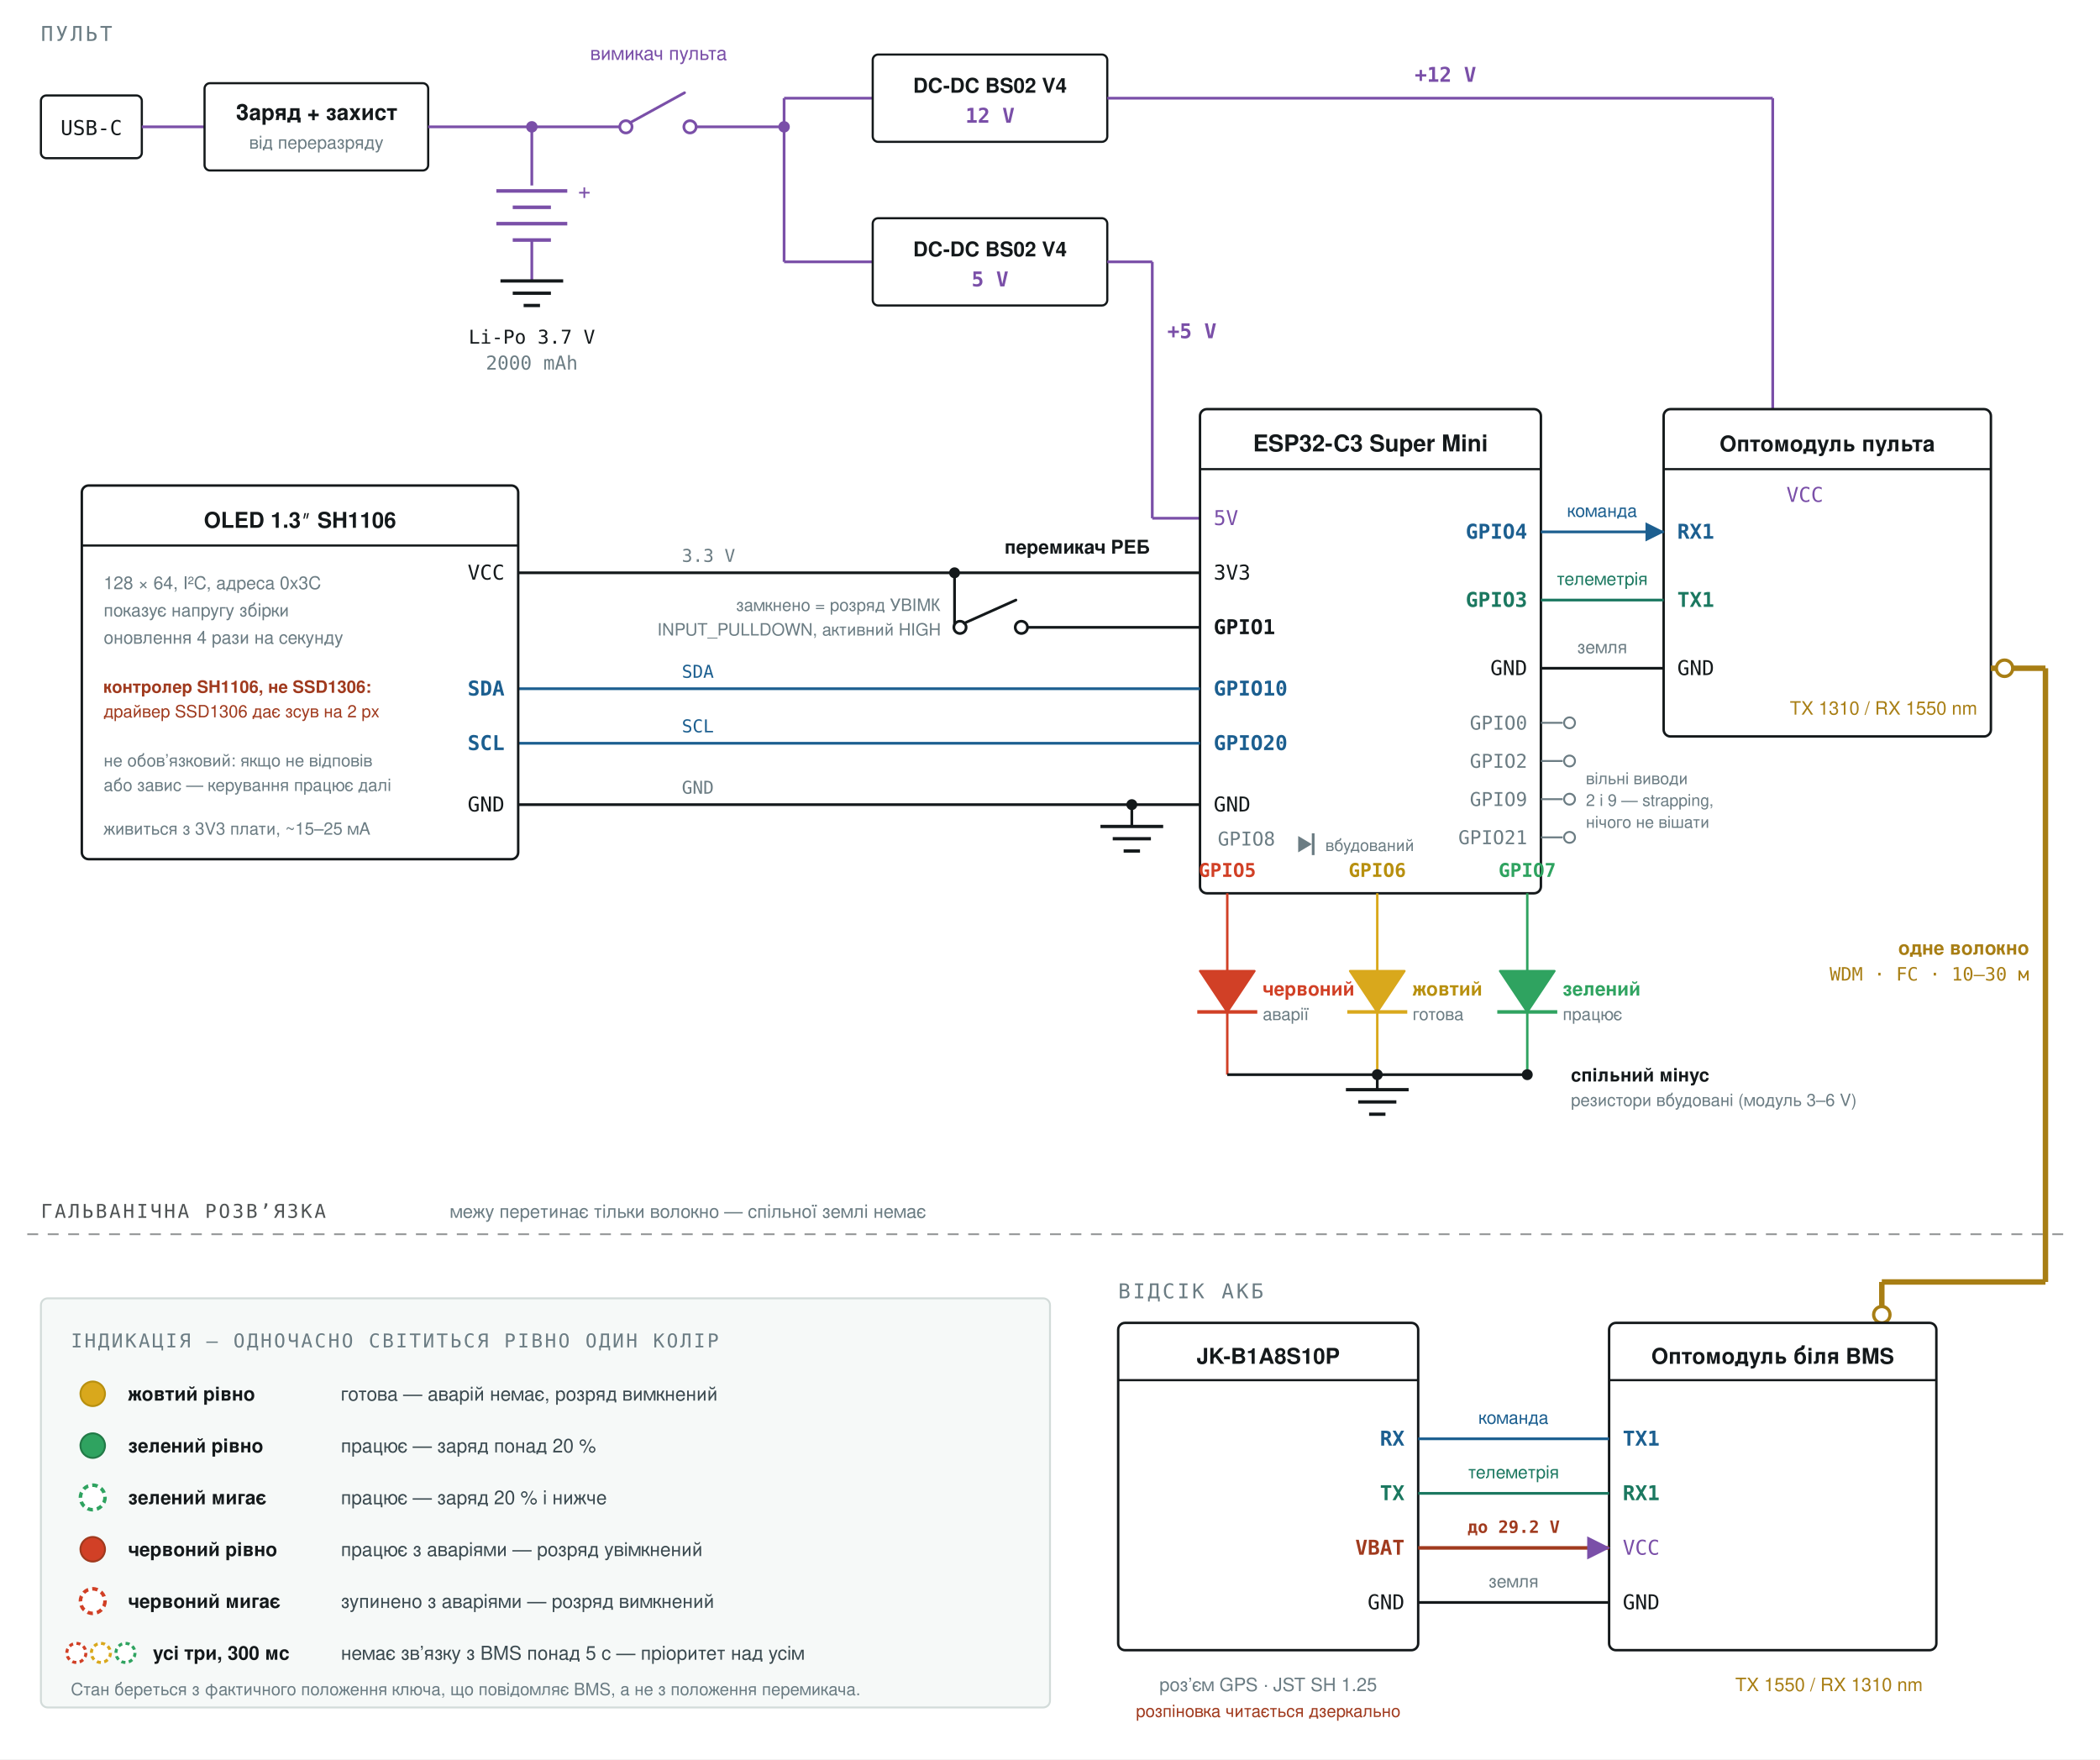
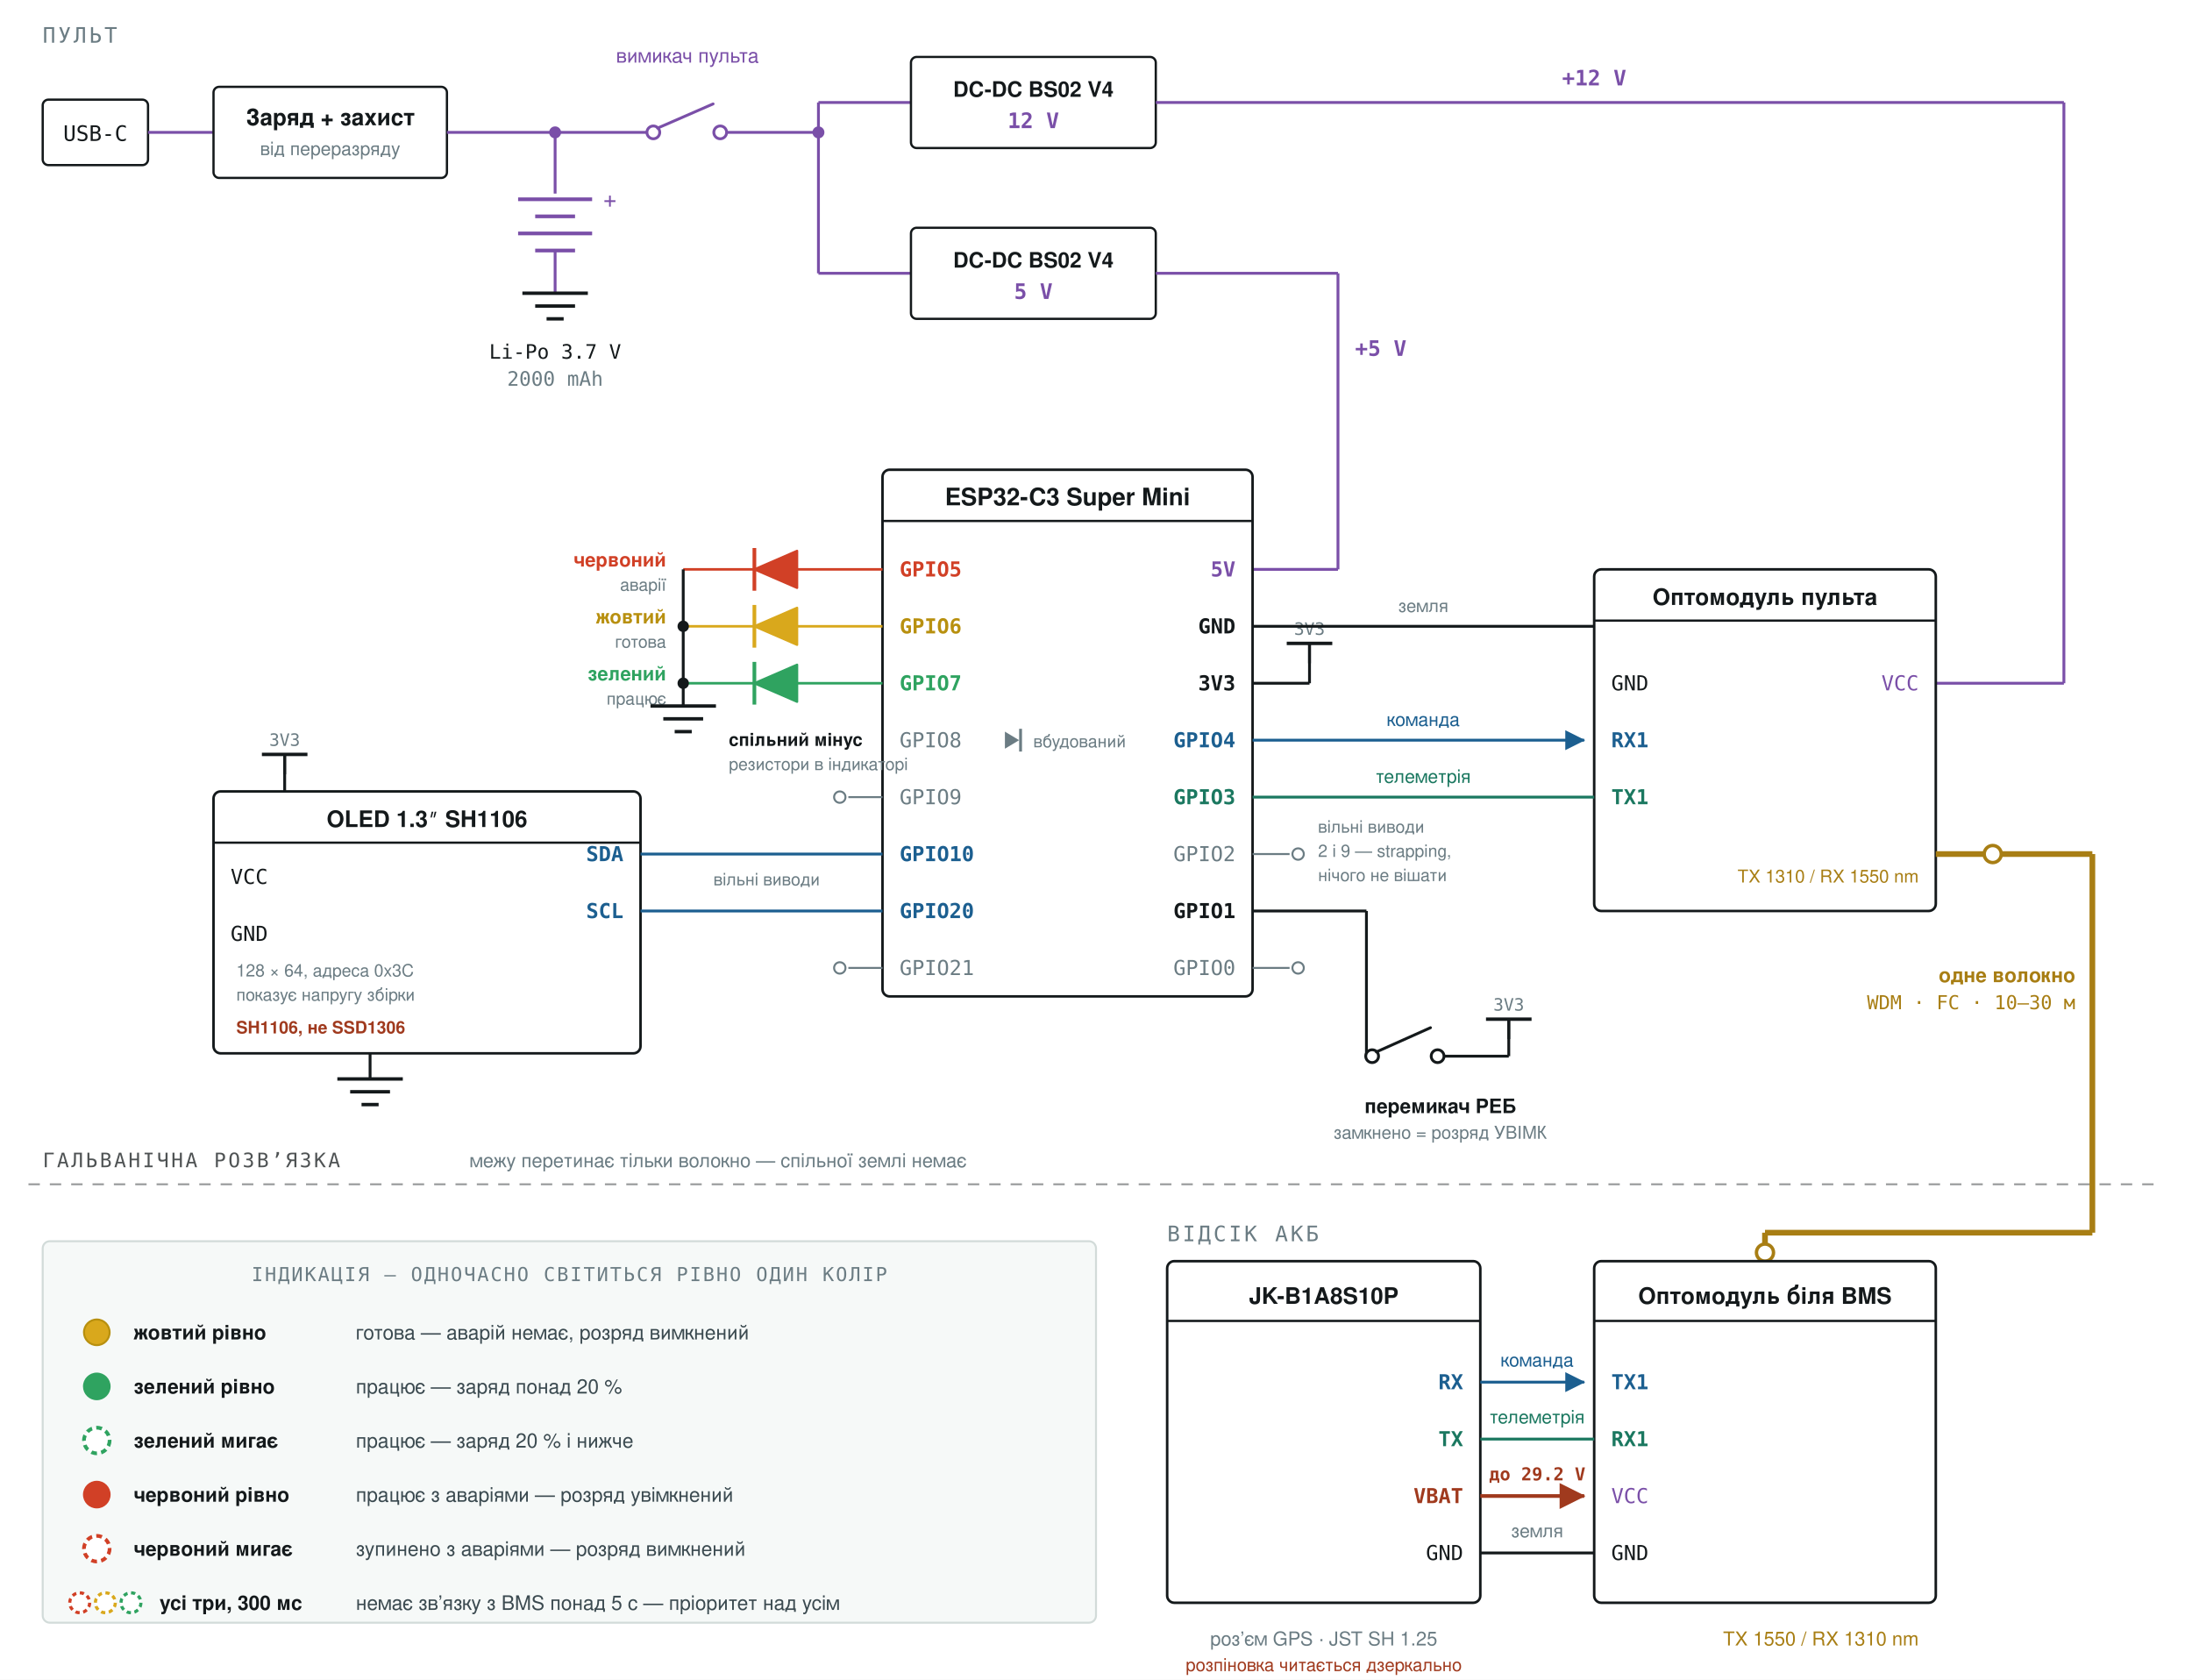
- <svg xmlns="http://www.w3.org/2000/svg" viewBox="0 0 1540 1290" width="1540" height="1290" font-family="Segoe UI, Helvetica, Arial, sans-serif" role="img" aria-label="Принципова схема пульта керування JK BMS через оптичний канал">
+ <svg xmlns="http://www.w3.org/2000/svg" viewBox="0 0 1540 1180" width="1540" height="1180" font-family="Segoe UI, Helvetica, Arial, sans-serif" role="img" aria-label="Принципова схема пульта керування JK BMS через оптичний канал">
  <defs>
    <marker id="aTx" viewBox="0 0 10 10" refX="9.5" refY="5" markerWidth="7" markerHeight="7" orient="auto">
      <path d="M 0 0 L 10 5 L 0 10 z" fill="#1C5F90" />
    </marker>
    <marker id="aRx" viewBox="0 0 10 10" refX="9.5" refY="5" markerWidth="7" markerHeight="7" orient="auto">
      <path d="M 0 0 L 10 5 L 0 10 z" fill="#1B7860" />
    </marker>
-     <marker id="aPw" viewBox="0 0 10 10" refX="9.5" refY="5" markerWidth="6.5" markerHeight="6.5" orient="auto">
+     <marker id="aPw" viewBox="0 0 10 10" refX="9.5" refY="5" markerWidth="7" markerHeight="7" orient="auto">
      <path d="M 0 0 L 10 5 L 0 10 z" fill="#7A4FA8" />
    </marker>
+     <marker id="aWn" viewBox="0 0 10 10" refX="9.5" refY="5" markerWidth="7" markerHeight="7" orient="auto">
+       <path d="M 0 0 L 10 5 L 0 10 z" fill="#A03A1E" />
+     </marker>
  </defs>
-   <rect width="1540" height="1290" fill="#FFFFFF" />
-   <text x="30" y="30" font-family="Consolas, DejaVu Sans Mono, monospace" font-size="15" letter-spacing="1.8" fill="#6B7C83">ПУЛЬТ</text>
+   <rect width="1540" height="1180" fill="#FFFFFF" />
+   <text x="30" y="30" font-family="Consolas, DejaVu Sans Mono, monospace" font-size="15" fill="#6B7C83" letter-spacing="1.8">ПУЛЬТ</text>
  <rect x="30" y="70" width="74" height="46" rx="4" fill="#FFFFFF" stroke="#14191B" stroke-width="1.6" />
  <text x="67" y="99" text-anchor="middle" font-family="Consolas, DejaVu Sans Mono, monospace" font-size="15" fill="#14191B">USB-C</text>
  <line x1="104" y1="93" x2="150" y2="93" stroke="#7A4FA8" stroke-width="2" />
  <rect x="150" y="61" width="164" height="64" rx="4" fill="#FFFFFF" stroke="#14191B" stroke-width="1.6" />
-   <text x="232" y="88" text-anchor="middle" font-size="16" font-weight="700" fill="#14191B">Заряд + захист</text>
+   <text x="232" y="88" text-anchor="middle" font-size="16" fill="#14191B" font-weight="700">Заряд + захист</text>
  <text x="232" y="109" text-anchor="middle" font-size="13" fill="#6B7C83">від переразряду</text>
  <line x1="314" y1="93" x2="455" y2="93" stroke="#7A4FA8" stroke-width="2" />
  <circle cx="390" cy="93" r="4.2" fill="#7A4FA8" />
  <line x1="390" y1="93" x2="390" y2="136" stroke="#7A4FA8" stroke-width="2" />
  <line x1="364" y1="140" x2="416" y2="140" stroke="#7A4FA8" stroke-width="2.6" />
  <line x1="376" y1="152" x2="404" y2="152" stroke="#7A4FA8" stroke-width="2.6" />
  <line x1="364" y1="164" x2="416" y2="164" stroke="#7A4FA8" stroke-width="2.6" />
  <line x1="376" y1="176" x2="404" y2="176" stroke="#7A4FA8" stroke-width="2.6" />
  <text x="424" y="146" font-family="Consolas, DejaVu Sans Mono, monospace" font-size="15" fill="#7A4FA8">+</text>
  <line x1="390" y1="176" x2="390" y2="206" stroke="#7A4FA8" stroke-width="2" />
  <line x1="367" y1="206" x2="413" y2="206" stroke="#14191B" stroke-width="2.4" />
  <line x1="376" y1="215" x2="404" y2="215" stroke="#14191B" stroke-width="2.4" />
  <line x1="384" y1="224" x2="396" y2="224" stroke="#14191B" stroke-width="2.4" />
  <text x="390" y="252" text-anchor="middle" font-family="Consolas, DejaVu Sans Mono, monospace" font-size="14" fill="#14191B">Li-Po 3.7 V</text>
  <text x="390" y="271" text-anchor="middle" font-family="Consolas, DejaVu Sans Mono, monospace" font-size="14" fill="#6B7C83">2000 mAh</text>
  <circle cx="459" cy="93" r="4.5" fill="#FFFFFF" stroke="#7A4FA8" stroke-width="2" />
-   <line x1="462" y1="90" x2="502" y2="68" stroke="#7A4FA8" stroke-width="2" stroke-linecap="round" />
+   <line x1="462" y1="90" x2="501" y2="73" stroke="#7A4FA8" stroke-width="2" stroke-linecap="round" />
  <circle cx="506" cy="93" r="4.5" fill="#FFFFFF" stroke="#7A4FA8" stroke-width="2" />
  <text x="483" y="44" text-anchor="middle" font-size="14" fill="#7A4FA8">вимикач пульта</text>
  <line x1="510" y1="93" x2="575" y2="93" stroke="#7A4FA8" stroke-width="2" />
  <circle cx="575" cy="93" r="4.2" fill="#7A4FA8" />
  <line x1="575" y1="72" x2="575" y2="192" stroke="#7A4FA8" stroke-width="2" />
  <line x1="575" y1="72" x2="640" y2="72" stroke="#7A4FA8" stroke-width="2" />
  <line x1="575" y1="192" x2="640" y2="192" stroke="#7A4FA8" stroke-width="2" />
  <rect x="640" y="40" width="172" height="64" rx="4" fill="#FFFFFF" stroke="#14191B" stroke-width="1.6" />
-   <text x="726" y="68" text-anchor="middle" font-size="15" font-weight="700" fill="#14191B">DC-DC BS02 V4</text>
-   <text x="726" y="90" text-anchor="middle" font-family="Consolas, DejaVu Sans Mono, monospace" font-size="15" font-weight="700" fill="#7A4FA8">12 V</text>
+   <text x="726" y="68" text-anchor="middle" font-size="15" fill="#14191B" font-weight="700">DC-DC BS02 V4</text>
+   <text x="726" y="90" text-anchor="middle" font-family="Consolas, DejaVu Sans Mono, monospace" font-size="15" fill="#7A4FA8" font-weight="700">12 V</text>
  <rect x="640" y="160" width="172" height="64" rx="4" fill="#FFFFFF" stroke="#14191B" stroke-width="1.6" />
-   <text x="726" y="188" text-anchor="middle" font-size="15" font-weight="700" fill="#14191B">DC-DC BS02 V4</text>
-   <text x="726" y="210" text-anchor="middle" font-family="Consolas, DejaVu Sans Mono, monospace" font-size="15" font-weight="700" fill="#7A4FA8">5 V</text>
-   <line x1="812" y1="72" x2="1300" y2="72" stroke="#7A4FA8" stroke-width="2" />
-   <line x1="1300" y1="72" x2="1300" y2="300" stroke="#7A4FA8" stroke-width="2" />
-   <text x="1060" y="60" text-anchor="middle" font-family="Consolas, DejaVu Sans Mono, monospace" font-size="15" font-weight="700" fill="#7A4FA8">+12 V</text>
-   <line x1="812" y1="192" x2="845" y2="192" stroke="#7A4FA8" stroke-width="2" />
-   <line x1="845" y1="192" x2="845" y2="380" stroke="#7A4FA8" stroke-width="2" />
-   <line x1="845" y1="380" x2="880" y2="380" stroke="#7A4FA8" stroke-width="2" />
-   <text x="856" y="248" font-family="Consolas, DejaVu Sans Mono, monospace" font-size="15" font-weight="700" fill="#7A4FA8">+5 V</text>
-   <rect x="880" y="300" width="250" height="355" rx="5" fill="#FFFFFF" stroke="#14191B" stroke-width="1.8" />
-   <line x1="880" y1="344" x2="1130" y2="344" stroke="#14191B" stroke-width="1.6" />
-   <text x="1005" y="331" text-anchor="middle" font-size="17" font-weight="700" fill="#14191B">ESP32-C3 Super Mini</text>
-   <text x="890" y="385" font-family="Consolas, DejaVu Sans Mono, monospace" font-size="15" fill="#7A4FA8">5V</text>
-   <text x="890" y="425" font-family="Consolas, DejaVu Sans Mono, monospace" font-size="15" fill="#14191B">3V3</text>
-   <text x="890" y="465" font-family="Consolas, DejaVu Sans Mono, monospace" font-size="15" font-weight="700" fill="#14191B">GPIO1</text>
-   <text x="890" y="510" font-family="Consolas, DejaVu Sans Mono, monospace" font-size="15" font-weight="700" fill="#1C5F90">GPIO10</text>
-   <text x="890" y="550" font-family="Consolas, DejaVu Sans Mono, monospace" font-size="15" font-weight="700" fill="#1C5F90">GPIO20</text>
-   <text x="890" y="595" font-family="Consolas, DejaVu Sans Mono, monospace" font-size="15" fill="#14191B">GND</text>
-   <text x="1120" y="395" text-anchor="end" font-family="Consolas, DejaVu Sans Mono, monospace" font-size="15" font-weight="700" fill="#1C5F90">GPIO4</text>
-   <text x="1120" y="445" text-anchor="end" font-family="Consolas, DejaVu Sans Mono, monospace" font-size="15" font-weight="700" fill="#1B7860">GPIO3</text>
-   <text x="1120" y="495" text-anchor="end" font-family="Consolas, DejaVu Sans Mono, monospace" font-size="15" fill="#14191B">GND</text>
-   <text x="900" y="643" text-anchor="middle" font-family="Consolas, DejaVu Sans Mono, monospace" font-size="14" font-weight="700" fill="#D14026">GPIO5</text>
-   <text x="1010" y="643" text-anchor="middle" font-family="Consolas, DejaVu Sans Mono, monospace" font-size="14" font-weight="700" fill="#B8900F">GPIO6</text>
-   <text x="1120" y="643" text-anchor="middle" font-family="Consolas, DejaVu Sans Mono, monospace" font-size="14" font-weight="700" fill="#2FA360">GPIO7</text>
-   <text x="1120" y="535" text-anchor="end" font-family="Consolas, DejaVu Sans Mono, monospace" font-size="14" fill="#6B7C83">GPIO0</text>
-   <line x1="1130" y1="530" x2="1146" y2="530" stroke="#6B7C83" stroke-width="1.4" />
-   <circle cx="1151" cy="530" r="4" fill="#FFFFFF" stroke="#6B7C83" stroke-width="1.4" />
-   <text x="1120" y="563" text-anchor="end" font-family="Consolas, DejaVu Sans Mono, monospace" font-size="14" fill="#6B7C83">GPIO2</text>
-   <line x1="1130" y1="558" x2="1146" y2="558" stroke="#6B7C83" stroke-width="1.4" />
-   <circle cx="1151" cy="558" r="4" fill="#FFFFFF" stroke="#6B7C83" stroke-width="1.4" />
-   <text x="1120" y="591" text-anchor="end" font-family="Consolas, DejaVu Sans Mono, monospace" font-size="14" fill="#6B7C83">GPIO9</text>
-   <line x1="1130" y1="586" x2="1146" y2="586" stroke="#6B7C83" stroke-width="1.4" />
-   <circle cx="1151" cy="586" r="4" fill="#FFFFFF" stroke="#6B7C83" stroke-width="1.4" />
-   <text x="1120" y="619" text-anchor="end" font-family="Consolas, DejaVu Sans Mono, monospace" font-size="14" fill="#6B7C83">GPIO21</text>
-   <line x1="1130" y1="614" x2="1146" y2="614" stroke="#6B7C83" stroke-width="1.4" />
-   <circle cx="1151" cy="614" r="4" fill="#FFFFFF" stroke="#6B7C83" stroke-width="1.4" />
-   <text x="1163" y="575" font-size="12" fill="#6B7C83">вільні виводи</text>
-   <text x="1163" y="591" font-size="12" fill="#6B7C83">2 і 9 — strapping,</text>
-   <text x="1163" y="607" font-size="12" fill="#6B7C83">нічого не вішати</text>
-   <text x="893" y="620" font-family="Consolas, DejaVu Sans Mono, monospace" font-size="14" fill="#6B7C83">GPIO8</text>
-   <polygon points="952,613 952,625 962,619" fill="#6B7C83" />
-   <line x1="963" y1="611" x2="963" y2="627" stroke="#6B7C83" stroke-width="2" />
-   <text x="972" y="624" font-size="12" fill="#6B7C83">вбудований</text>
-   <line x1="880" y1="590" x2="380" y2="590" stroke="#14191B" stroke-width="2" />
-   <circle cx="830" cy="590" r="4" fill="#14191B" />
-   <line x1="830" y1="590" x2="830" y2="606" stroke="#14191B" stroke-width="2" />
-   <line x1="807" y1="606" x2="853" y2="606" stroke="#14191B" stroke-width="2.4" />
-   <line x1="816" y1="615" x2="844" y2="615" stroke="#14191B" stroke-width="2.4" />
-   <line x1="824" y1="624" x2="836" y2="624" stroke="#14191B" stroke-width="2.4" />
-   <line x1="880" y1="420" x2="380" y2="420" stroke="#14191B" stroke-width="2" />
-   <circle cx="700" cy="420" r="4" fill="#14191B" />
-   <line x1="700" y1="420" x2="700" y2="460" stroke="#14191B" stroke-width="2" />
-   <circle cx="704" cy="460" r="4.5" fill="#FFFFFF" stroke="#14191B" stroke-width="2" />
-   <line x1="707" y1="457" x2="745" y2="440" stroke="#14191B" stroke-width="2" stroke-linecap="round" />
-   <circle cx="749" cy="460" r="4.5" fill="#FFFFFF" stroke="#14191B" stroke-width="2" />
-   <line x1="753" y1="460" x2="880" y2="460" stroke="#14191B" stroke-width="2" />
-   <text x="790" y="406" text-anchor="middle" font-size="14" font-weight="700" fill="#14191B">перемикач РЕБ</text>
-   <text x="690" y="448" text-anchor="end" font-size="12.5" fill="#6B7C83">замкнено = розряд УВІМК</text>
-   <text x="690" y="466" text-anchor="end" font-size="12.5" fill="#6B7C83">INPUT_PULLDOWN, активний HIGH</text>
-   <line x1="880" y1="505" x2="380" y2="505" stroke="#1C5F90" stroke-width="2" />
-   <line x1="880" y1="545" x2="380" y2="545" stroke="#1C5F90" stroke-width="2" />
-   <text x="500" y="412" font-family="Consolas, DejaVu Sans Mono, monospace" font-size="13" fill="#6B7C83">3.3 V</text>
-   <text x="500" y="497" font-family="Consolas, DejaVu Sans Mono, monospace" font-size="13" fill="#1C5F90">SDA</text>
-   <text x="500" y="537" font-family="Consolas, DejaVu Sans Mono, monospace" font-size="13" fill="#1C5F90">SCL</text>
-   <text x="500" y="582" font-family="Consolas, DejaVu Sans Mono, monospace" font-size="13" fill="#6B7C83">GND</text>
-   <rect x="60" y="356" width="320" height="274" rx="5" fill="#FFFFFF" stroke="#14191B" stroke-width="1.8" />
-   <line x1="60" y1="400" x2="380" y2="400" stroke="#14191B" stroke-width="1.6" />
-   <text x="220" y="387" text-anchor="middle" font-size="16" font-weight="700" fill="#14191B">OLED 1.3″ SH1106</text>
-   <text x="370" y="425" text-anchor="end" font-family="Consolas, DejaVu Sans Mono, monospace" font-size="15" fill="#14191B">VCC</text>
-   <text x="370" y="510" text-anchor="end" font-family="Consolas, DejaVu Sans Mono, monospace" font-size="15" font-weight="700" fill="#1C5F90">SDA</text>
-   <text x="370" y="550" text-anchor="end" font-family="Consolas, DejaVu Sans Mono, monospace" font-size="15" font-weight="700" fill="#1C5F90">SCL</text>
-   <text x="370" y="595" text-anchor="end" font-family="Consolas, DejaVu Sans Mono, monospace" font-size="15" fill="#14191B">GND</text>
-   <text x="76" y="432" font-size="13" fill="#6B7C83">128 × 64, I²C, адреса 0x3C</text>
-   <text x="76" y="452" font-size="13" fill="#6B7C83">показує напругу збірки</text>
-   <text x="76" y="472" font-size="13" fill="#6B7C83">оновлення 4 рази на секунду</text>
-   <text x="76" y="508" font-size="12.5" font-weight="700" fill="#A03A1E">контролер SH1106, не SSD1306:</text>
-   <text x="76" y="526" font-size="12.5" fill="#A03A1E">драйвер SSD1306 дає зсув на 2 px</text>
-   <text x="76" y="562" font-size="12.5" fill="#6B7C83">не обов’язковий: якщо не відповів</text>
-   <text x="76" y="580" font-size="12.5" fill="#6B7C83">або завис — керування працює далі</text>
-   <text x="76" y="612" font-size="12.5" fill="#6B7C83">живиться з 3V3 плати, ~15–25 мА</text>
-   <line x1="900" y1="655" x2="900" y2="712" stroke="#D14026" stroke-width="1.8" />
-   <polygon points="880,712 920,712 900,742" fill="#D14026" stroke="#D14026" stroke-width="1.6" stroke-linejoin="round" />
-   <line x1="878" y1="742" x2="922" y2="742" stroke="#D14026" stroke-width="2.6" />
-   <line x1="900" y1="742" x2="900" y2="788" stroke="#D14026" stroke-width="1.8" />
-   <text x="926" y="730" font-size="14" font-weight="700" fill="#D14026">червоний</text>
-   <text x="926" y="748" font-size="12.5" fill="#6B7C83">аварії</text>
-   <line x1="1010" y1="655" x2="1010" y2="712" stroke="#D9A81C" stroke-width="1.8" />
-   <polygon points="990,712 1030,712 1010,742" fill="#D9A81C" stroke="#D9A81C" stroke-width="1.6" stroke-linejoin="round" />
-   <line x1="988" y1="742" x2="1032" y2="742" stroke="#D9A81C" stroke-width="2.6" />
-   <line x1="1010" y1="742" x2="1010" y2="788" stroke="#D9A81C" stroke-width="1.8" />
-   <text x="1036" y="730" font-size="14" font-weight="700" fill="#B8900F">жовтий</text>
-   <text x="1036" y="748" font-size="12.5" fill="#6B7C83">готова</text>
-   <line x1="1120" y1="655" x2="1120" y2="712" stroke="#2FA360" stroke-width="1.8" />
-   <polygon points="1100,712 1140,712 1120,742" fill="#2FA360" stroke="#2FA360" stroke-width="1.6" stroke-linejoin="round" />
-   <line x1="1098" y1="742" x2="1142" y2="742" stroke="#2FA360" stroke-width="2.6" />
-   <line x1="1120" y1="742" x2="1120" y2="788" stroke="#2FA360" stroke-width="1.8" />
-   <text x="1146" y="730" font-size="14" font-weight="700" fill="#2FA360">зелений</text>
-   <text x="1146" y="748" font-size="12.5" fill="#6B7C83">працює</text>
-   <line x1="900" y1="788" x2="1120" y2="788" stroke="#14191B" stroke-width="2" />
-   <circle cx="1010" cy="788" r="4" fill="#14191B" />
-   <circle cx="1120" cy="788" r="4" fill="#14191B" />
-   <line x1="1010" y1="788" x2="1010" y2="799" stroke="#14191B" stroke-width="2" />
-   <line x1="987" y1="799" x2="1033" y2="799" stroke="#14191B" stroke-width="2.4" />
-   <line x1="996" y1="808" x2="1024" y2="808" stroke="#14191B" stroke-width="2.4" />
-   <line x1="1004" y1="817" x2="1016" y2="817" stroke="#14191B" stroke-width="2.4" />
-   <text x="1152" y="793" font-size="13.5" font-weight="700" fill="#14191B">спільний мінус</text>
-   <text x="1152" y="811" font-size="12.5" fill="#6B7C83">резистори вбудовані (модуль 3–6 V)</text>
-   <rect x="1220" y="300" width="240" height="240" rx="5" fill="#FFFFFF" stroke="#14191B" stroke-width="1.8" />
-   <line x1="1220" y1="344" x2="1460" y2="344" stroke="#14191B" stroke-width="1.6" />
-   <text x="1340" y="331" text-anchor="middle" font-size="16" font-weight="700" fill="#14191B">Оптомодуль пульта</text>
-   <text x="1310" y="368" font-family="Consolas, DejaVu Sans Mono, monospace" font-size="15" fill="#7A4FA8">VCC</text>
-   <text x="1230" y="395" font-family="Consolas, DejaVu Sans Mono, monospace" font-size="15" font-weight="700" fill="#1C5F90">RX1</text>
-   <text x="1230" y="445" font-family="Consolas, DejaVu Sans Mono, monospace" font-size="15" font-weight="700" fill="#1B7860">TX1</text>
-   <text x="1230" y="495" font-family="Consolas, DejaVu Sans Mono, monospace" font-size="15" fill="#14191B">GND</text>
-   <text x="1450" y="524" text-anchor="end" font-size="13.5" fill="#A87E14">TX 1310 / RX 1550 nm</text>
-   <line x1="1130" y1="390" x2="1220" y2="390" stroke="#1C5F90" stroke-width="2" marker-end="url(#aTx)" />
-   <text x="1175" y="379" text-anchor="middle" font-size="13" fill="#1C5F90">команда</text>
-   <line x1="1130" y1="440" x2="1220" y2="440" stroke="#1B7860" stroke-width="2" />
-   <text x="1175" y="429" text-anchor="middle" font-size="13" fill="#1B7860">телеметрія</text>
-   <line x1="1130" y1="490" x2="1220" y2="490" stroke="#14191B" stroke-width="2" />
-   <text x="1175" y="479" text-anchor="middle" font-size="13" fill="#6B7C83">земля</text>
-   <line x1="1460" y1="490" x2="1500" y2="490" stroke="#A87E14" stroke-width="4" />
-   <line x1="1500" y1="490" x2="1500" y2="940" stroke="#A87E14" stroke-width="4" />
-   <line x1="1500" y1="940" x2="1380" y2="940" stroke="#A87E14" stroke-width="4" />
-   <line x1="1380" y1="940" x2="1380" y2="970" stroke="#A87E14" stroke-width="4" />
-   <circle cx="1470" cy="490" r="6" fill="#FFFFFF" stroke="#A87E14" stroke-width="2.4" />
-   <circle cx="1380" cy="964" r="6" fill="#FFFFFF" stroke="#A87E14" stroke-width="2.4" />
-   <text x="1488" y="700" text-anchor="end" font-size="14" font-weight="700" fill="#A87E14">одне волокно</text>
-   <text x="1488" y="719" text-anchor="end" font-family="Consolas, DejaVu Sans Mono, monospace" font-size="13.5" fill="#A87E14">WDM · FC · 10–30 м</text>
-   <line x1="20" y1="905" x2="1520" y2="905" stroke="#14191B" stroke-width="1.3" stroke-dasharray="8 7" opacity="0.45" />
-   <text x="30" y="893" font-family="Consolas, DejaVu Sans Mono, monospace" font-size="14" letter-spacing="1.6" fill="#14191B" opacity="0.75">ГАЛЬВАНІЧНА РОЗВ’ЯЗКА</text>
-   <text x="330" y="893" font-size="13.5" fill="#6B7C83">межу перетинає тільки волокно — спільної землі немає</text>
-   <text x="820" y="952" font-family="Consolas, DejaVu Sans Mono, monospace" font-size="15" letter-spacing="1.8" fill="#6B7C83">ВІДСІК АКБ</text>
-   <rect x="820" y="970" width="220" height="240" rx="5" fill="#FFFFFF" stroke="#14191B" stroke-width="1.8" />
-   <line x1="820" y1="1012" x2="1040" y2="1012" stroke="#14191B" stroke-width="1.6" />
-   <text x="930" y="1000" text-anchor="middle" font-size="16" font-weight="700" fill="#14191B">JK-B1A8S10P</text>
-   <text x="1030" y="1060" text-anchor="end" font-family="Consolas, DejaVu Sans Mono, monospace" font-size="15" font-weight="700" fill="#1C5F90">RX</text>
-   <text x="1030" y="1100" text-anchor="end" font-family="Consolas, DejaVu Sans Mono, monospace" font-size="15" font-weight="700" fill="#1B7860">TX</text>
-   <text x="1030" y="1140" text-anchor="end" font-family="Consolas, DejaVu Sans Mono, monospace" font-size="15" font-weight="700" fill="#A03A1E">VBAT</text>
-   <text x="1030" y="1180" text-anchor="end" font-family="Consolas, DejaVu Sans Mono, monospace" font-size="15" fill="#14191B">GND</text>
-   <text x="930" y="1240" text-anchor="middle" font-size="13.5" fill="#6B7C83">роз’єм GPS · JST SH 1.25</text>
-   <text x="930" y="1259" text-anchor="middle" font-size="12.5" fill="#A03A1E">розпіновка читається дзеркально</text>
-   <rect x="1180" y="970" width="240" height="240" rx="5" fill="#FFFFFF" stroke="#14191B" stroke-width="1.8" />
-   <line x1="1180" y1="1012" x2="1420" y2="1012" stroke="#14191B" stroke-width="1.6" />
-   <text x="1300" y="1000" text-anchor="middle" font-size="16" font-weight="700" fill="#14191B">Оптомодуль біля BMS</text>
-   <text x="1190" y="1060" font-family="Consolas, DejaVu Sans Mono, monospace" font-size="15" font-weight="700" fill="#1C5F90">TX1</text>
-   <text x="1190" y="1100" font-family="Consolas, DejaVu Sans Mono, monospace" font-size="15" font-weight="700" fill="#1B7860">RX1</text>
-   <text x="1190" y="1140" font-family="Consolas, DejaVu Sans Mono, monospace" font-size="15" fill="#7A4FA8">VCC</text>
-   <text x="1190" y="1180" font-family="Consolas, DejaVu Sans Mono, monospace" font-size="15" fill="#14191B">GND</text>
-   <text x="1410" y="1240" text-anchor="end" font-size="13.5" fill="#A87E14">TX 1550 / RX 1310 nm</text>
-   <line x1="1040" y1="1055" x2="1180" y2="1055" stroke="#1C5F90" stroke-width="2" />
-   <text x="1110" y="1044" text-anchor="middle" font-size="13" fill="#1C5F90">команда</text>
-   <line x1="1040" y1="1095" x2="1180" y2="1095" stroke="#1B7860" stroke-width="2" />
-   <text x="1110" y="1084" text-anchor="middle" font-size="13" fill="#1B7860">телеметрія</text>
-   <line x1="1040" y1="1135" x2="1180" y2="1135" stroke="#A03A1E" stroke-width="2.6" marker-end="url(#aPw)" />
-   <text x="1110" y="1124" text-anchor="middle" font-family="Consolas, DejaVu Sans Mono, monospace" font-size="12.5" font-weight="700" fill="#A03A1E">до 29.2 V</text>
-   <line x1="1040" y1="1175" x2="1180" y2="1175" stroke="#14191B" stroke-width="2" />
-   <text x="1110" y="1164" text-anchor="middle" font-size="13" fill="#6B7C83">земля</text>
-   <rect x="30" y="952" width="740" height="300" rx="5" fill="#F6F9F8" stroke="#D2DBD9" stroke-width="1.4" />
-   <text x="52" y="988" font-family="Consolas, DejaVu Sans Mono, monospace" font-size="14" letter-spacing="1.5" fill="#6B7C83">ІНДИКАЦІЯ — ОДНОЧАСНО СВІТИТЬСЯ РІВНО ОДИН КОЛІР</text>
-   <circle cx="68" cy="1022" r="9" fill="#D9A81C" stroke="#B8900F" stroke-width="1.4" />
-   <text x="94" y="1027" font-size="14" font-weight="700" fill="#14191B">жовтий рівно</text>
-   <text x="250" y="1027" font-size="14" fill="#3B4A50">готова — аварій немає, розряд вимкнений</text>
-   <circle cx="68" cy="1060" r="9" fill="#2FA360" stroke="#227A47" stroke-width="1.4" />
-   <text x="94" y="1065" font-size="14" font-weight="700" fill="#14191B">зелений рівно</text>
-   <text x="250" y="1065" font-size="14" fill="#3B4A50">працює — заряд понад 20 %</text>
-   <circle cx="68" cy="1098" r="9" fill="#FFFFFF" stroke="#2FA360" stroke-width="2.6" stroke-dasharray="4 3" />
-   <text x="94" y="1103" font-size="14" font-weight="700" fill="#14191B">зелений мигає</text>
-   <text x="250" y="1103" font-size="14" fill="#3B4A50">працює — заряд 20 % і нижче</text>
-   <circle cx="68" cy="1136" r="9" fill="#D14026" stroke="#A03A1E" stroke-width="1.4" />
-   <text x="94" y="1141" font-size="14" font-weight="700" fill="#14191B">червоний рівно</text>
-   <text x="250" y="1141" font-size="14" fill="#3B4A50">працює з аваріями — розряд увімкнений</text>
-   <circle cx="68" cy="1174" r="9" fill="#FFFFFF" stroke="#D14026" stroke-width="2.6" stroke-dasharray="4 3" />
-   <text x="94" y="1179" font-size="14" font-weight="700" fill="#14191B">червоний мигає</text>
-   <text x="250" y="1179" font-size="14" fill="#3B4A50">зупинено з аваріями — розряд вимкнений</text>
-   <circle cx="56" cy="1212" r="7" fill="#FFFFFF" stroke="#D14026" stroke-width="2.2" stroke-dasharray="3 2.5" />
-   <circle cx="74" cy="1212" r="7" fill="#FFFFFF" stroke="#D9A81C" stroke-width="2.2" stroke-dasharray="3 2.5" />
-   <circle cx="92" cy="1212" r="7" fill="#FFFFFF" stroke="#2FA360" stroke-width="2.2" stroke-dasharray="3 2.5" />
-   <text x="112" y="1217" font-size="14" font-weight="700" fill="#14191B">усі три, 300 мс</text>
-   <text x="250" y="1217" font-size="14" fill="#3B4A50">немає зв’язку з BMS понад 5 с — пріоритет над усім</text>
-   <text x="52" y="1243" font-size="12.5" fill="#6B7C83">Стан береться з фактичного положення ключа, що повідомляє BMS, а не з положення перемикача.</text>
+   <text x="726" y="188" text-anchor="middle" font-size="15" fill="#14191B" font-weight="700">DC-DC BS02 V4</text>
+   <text x="726" y="210" text-anchor="middle" font-family="Consolas, DejaVu Sans Mono, monospace" font-size="15" fill="#7A4FA8" font-weight="700">5 V</text>
+   <line x1="812" y1="72" x2="1450" y2="72" stroke="#7A4FA8" stroke-width="2" />
+   <line x1="1450" y1="72" x2="1450" y2="480" stroke="#7A4FA8" stroke-width="2" />
+   <line x1="1450" y1="480" x2="1360" y2="480" stroke="#7A4FA8" stroke-width="2" />
+   <text x="1120" y="60" text-anchor="middle" font-family="Consolas, DejaVu Sans Mono, monospace" font-size="15" fill="#7A4FA8" font-weight="700">+12 V</text>
+   <line x1="812" y1="192" x2="940" y2="192" stroke="#7A4FA8" stroke-width="2" />
+   <line x1="940" y1="192" x2="940" y2="400" stroke="#7A4FA8" stroke-width="2" />
+   <line x1="940" y1="400" x2="880" y2="400" stroke="#7A4FA8" stroke-width="2" />
+   <text x="952" y="250" font-family="Consolas, DejaVu Sans Mono, monospace" font-size="15" fill="#7A4FA8" font-weight="700">+5 V</text>
+   <rect x="620" y="330" width="260" height="370" rx="5" fill="#FFFFFF" stroke="#14191B" stroke-width="1.8" />
+   <line x1="620" y1="366" x2="880" y2="366" stroke="#14191B" stroke-width="1.6" />
+   <text x="750" y="355" text-anchor="middle" font-size="17" fill="#14191B" font-weight="700">ESP32-C3 Super Mini</text>
+   <text x="632" y="405" font-family="Consolas, DejaVu Sans Mono, monospace" font-size="14.5" fill="#D14026" font-weight="700">GPIO5</text>
+   <text x="632" y="445" font-family="Consolas, DejaVu Sans Mono, monospace" font-size="14.5" fill="#B8900F" font-weight="700">GPIO6</text>
+   <text x="632" y="485" font-family="Consolas, DejaVu Sans Mono, monospace" font-size="14.5" fill="#2FA360" font-weight="700">GPIO7</text>
+   <text x="632" y="525" font-family="Consolas, DejaVu Sans Mono, monospace" font-size="14.5" fill="#6B7C83">GPIO8</text>
+   <text x="632" y="565" font-family="Consolas, DejaVu Sans Mono, monospace" font-size="14.5" fill="#6B7C83">GPIO9</text>
+   <text x="632" y="605" font-family="Consolas, DejaVu Sans Mono, monospace" font-size="14.5" fill="#1C5F90" font-weight="700">GPIO10</text>
+   <text x="632" y="645" font-family="Consolas, DejaVu Sans Mono, monospace" font-size="14.5" fill="#1C5F90" font-weight="700">GPIO20</text>
+   <text x="632" y="685" font-family="Consolas, DejaVu Sans Mono, monospace" font-size="14.5" fill="#6B7C83">GPIO21</text>
+   <text x="868" y="405" text-anchor="end" font-family="Consolas, DejaVu Sans Mono, monospace" font-size="14.5" fill="#7A4FA8" font-weight="700">5V</text>
+   <text x="868" y="445" text-anchor="end" font-family="Consolas, DejaVu Sans Mono, monospace" font-size="14.5" fill="#14191B" font-weight="700">GND</text>
+   <text x="868" y="485" text-anchor="end" font-family="Consolas, DejaVu Sans Mono, monospace" font-size="14.5" fill="#14191B" font-weight="700">3V3</text>
+   <text x="868" y="525" text-anchor="end" font-family="Consolas, DejaVu Sans Mono, monospace" font-size="14.5" fill="#1C5F90" font-weight="700">GPIO4</text>
+   <text x="868" y="565" text-anchor="end" font-family="Consolas, DejaVu Sans Mono, monospace" font-size="14.5" fill="#1B7860" font-weight="700">GPIO3</text>
+   <text x="868" y="605" text-anchor="end" font-family="Consolas, DejaVu Sans Mono, monospace" font-size="14.5" fill="#6B7C83">GPIO2</text>
+   <text x="868" y="645" text-anchor="end" font-family="Consolas, DejaVu Sans Mono, monospace" font-size="14.5" fill="#14191B" font-weight="700">GPIO1</text>
+   <text x="868" y="685" text-anchor="end" font-family="Consolas, DejaVu Sans Mono, monospace" font-size="14.5" fill="#6B7C83">GPIO0</text>
+   <polygon points="706,514 706,526 716,520" fill="#6B7C83" />
+   <line x1="717" y1="512" x2="717" y2="528" stroke="#6B7C83" stroke-width="2" />
+   <text x="726" y="525" font-size="12" fill="#6B7C83">вбудований</text>
+   <line x1="620" y1="400" x2="560" y2="400" stroke="#D14026" stroke-width="1.8" />
+   <polygon points="560,387 560,413 530,400" fill="#D14026" stroke="#D14026" stroke-width="1.6" stroke-linejoin="round" />
+   <line x1="530" y1="385" x2="530" y2="415" stroke="#D14026" stroke-width="2.6" />
+   <line x1="530" y1="400" x2="480" y2="400" stroke="#D14026" stroke-width="1.8" />
+   <text x="468" y="398" text-anchor="end" font-size="13.5" fill="#D14026" font-weight="700">червоний</text>
+   <text x="468" y="415" text-anchor="end" font-size="12" fill="#6B7C83">аварії</text>
+   <line x1="620" y1="440" x2="560" y2="440" stroke="#D9A81C" stroke-width="1.8" />
+   <polygon points="560,427 560,453 530,440" fill="#D9A81C" stroke="#D9A81C" stroke-width="1.6" stroke-linejoin="round" />
+   <line x1="530" y1="425" x2="530" y2="455" stroke="#D9A81C" stroke-width="2.6" />
+   <line x1="530" y1="440" x2="480" y2="440" stroke="#D9A81C" stroke-width="1.8" />
+   <text x="468" y="438" text-anchor="end" font-size="13.5" fill="#B8900F" font-weight="700">жовтий</text>
+   <text x="468" y="455" text-anchor="end" font-size="12" fill="#6B7C83">готова</text>
+   <line x1="620" y1="480" x2="560" y2="480" stroke="#2FA360" stroke-width="1.8" />
+   <polygon points="560,467 560,493 530,480" fill="#2FA360" stroke="#2FA360" stroke-width="1.6" stroke-linejoin="round" />
+   <line x1="530" y1="465" x2="530" y2="495" stroke="#2FA360" stroke-width="2.6" />
+   <line x1="530" y1="480" x2="480" y2="480" stroke="#2FA360" stroke-width="1.8" />
+   <text x="468" y="478" text-anchor="end" font-size="13.5" fill="#2FA360" font-weight="700">зелений</text>
+   <text x="468" y="495" text-anchor="end" font-size="12" fill="#6B7C83">працює</text>
+   <line x1="480" y1="400" x2="480" y2="496" stroke="#14191B" stroke-width="2" />
+   <circle cx="480" cy="440" r="4" fill="#14191B" />
+   <circle cx="480" cy="480" r="4" fill="#14191B" />
+   <line x1="457" y1="496" x2="503" y2="496" stroke="#14191B" stroke-width="2.4" />
+   <line x1="466" y1="505" x2="494" y2="505" stroke="#14191B" stroke-width="2.4" />
+   <line x1="474" y1="514" x2="486" y2="514" stroke="#14191B" stroke-width="2.4" />
+   <text x="512" y="524" font-size="12.5" fill="#14191B" font-weight="700">спільний мінус</text>
+   <text x="512" y="541" font-size="12" fill="#6B7C83">резистори в індикаторі</text>
+   <line x1="620" y1="560" x2="596" y2="560" stroke="#6B7C83" stroke-width="1.4" />
+   <circle cx="590" cy="560" r="4" fill="#FFFFFF" stroke="#6B7C83" stroke-width="1.4" />
+   <line x1="620" y1="680" x2="596" y2="680" stroke="#6B7C83" stroke-width="1.4" />
+   <circle cx="590" cy="680" r="4" fill="#FFFFFF" stroke="#6B7C83" stroke-width="1.4" />
+   <text x="576" y="622" text-anchor="end" font-size="12" fill="#6B7C83">вільні виводи</text>
+   <rect x="150" y="556" width="300" height="184" rx="5" fill="#FFFFFF" stroke="#14191B" stroke-width="1.8" />
+   <line x1="150" y1="592" x2="450" y2="592" stroke="#14191B" stroke-width="1.6" />
+   <text x="300" y="581" text-anchor="middle" font-size="16" fill="#14191B" font-weight="700">OLED 1.3″ SH1106</text>
+   <text x="438" y="605" text-anchor="end" font-family="Consolas, DejaVu Sans Mono, monospace" font-size="14.5" fill="#1C5F90" font-weight="700">SDA</text>
+   <text x="438" y="645" text-anchor="end" font-family="Consolas, DejaVu Sans Mono, monospace" font-size="14.5" fill="#1C5F90" font-weight="700">SCL</text>
+   <text x="162" y="621" font-family="Consolas, DejaVu Sans Mono, monospace" font-size="14.5" fill="#14191B">VCC</text>
+   <text x="162" y="661" font-family="Consolas, DejaVu Sans Mono, monospace" font-size="14.5" fill="#14191B">GND</text>
+   <text x="166" y="686" font-size="12" fill="#6B7C83">128 × 64, адреса 0x3C</text>
+   <text x="166" y="703" font-size="12" fill="#6B7C83">показує напругу збірки</text>
+   <text x="166" y="726" font-size="12" fill="#A03A1E" font-weight="700">SH1106, не SSD1306</text>
+   <line x1="620" y1="600" x2="450" y2="600" stroke="#1C5F90" stroke-width="2" />
+   <line x1="620" y1="640" x2="450" y2="640" stroke="#1C5F90" stroke-width="2" />
+   <line x1="200" y1="556" x2="200" y2="530" stroke="#14191B" stroke-width="2" />
+   <line x1="200" y1="544" x2="200" y2="530" stroke="#14191B" stroke-width="2" />
+   <line x1="184" y1="530" x2="216" y2="530" stroke="#14191B" stroke-width="2.4" />
+   <text x="200" y="524" text-anchor="middle" font-family="Consolas, DejaVu Sans Mono, monospace" font-size="12" fill="#6B7C83">3V3</text>
+   <line x1="260" y1="740" x2="260" y2="758" stroke="#14191B" stroke-width="2" />
+   <line x1="237" y1="758" x2="283" y2="758" stroke="#14191B" stroke-width="2.4" />
+   <line x1="246" y1="767" x2="274" y2="767" stroke="#14191B" stroke-width="2.4" />
+   <line x1="254" y1="776" x2="266" y2="776" stroke="#14191B" stroke-width="2.4" />
+   <line x1="880" y1="480" x2="920" y2="480" stroke="#14191B" stroke-width="2" />
+   <line x1="920" y1="480" x2="920" y2="452" stroke="#14191B" stroke-width="2" />
+   <line x1="920" y1="466" x2="920" y2="452" stroke="#14191B" stroke-width="2" />
+   <line x1="904" y1="452" x2="936" y2="452" stroke="#14191B" stroke-width="2.4" />
+   <text x="920" y="446" text-anchor="middle" font-family="Consolas, DejaVu Sans Mono, monospace" font-size="12" fill="#6B7C83">3V3</text>
+   <line x1="880" y1="600" x2="906" y2="600" stroke="#6B7C83" stroke-width="1.4" />
+   <circle cx="912" cy="600" r="4" fill="#FFFFFF" stroke="#6B7C83" stroke-width="1.4" />
+   <line x1="880" y1="680" x2="906" y2="680" stroke="#6B7C83" stroke-width="1.4" />
+   <circle cx="912" cy="680" r="4" fill="#FFFFFF" stroke="#6B7C83" stroke-width="1.4" />
+   <text x="926" y="585" font-size="12" fill="#6B7C83">вільні виводи</text>
+   <text x="926" y="602" font-size="12" fill="#6B7C83">2 і 9 — strapping,</text>
+   <text x="926" y="619" font-size="12" fill="#6B7C83">нічого не вішати</text>
+   <line x1="880" y1="640" x2="960" y2="640" stroke="#14191B" stroke-width="2" />
+   <line x1="960" y1="640" x2="960" y2="742" stroke="#14191B" stroke-width="2" />
+   <circle cx="964" cy="742" r="4.5" fill="#FFFFFF" stroke="#14191B" stroke-width="2" />
+   <line x1="967" y1="739" x2="1005" y2="722" stroke="#14191B" stroke-width="2" stroke-linecap="round" />
+   <circle cx="1010" cy="742" r="4.5" fill="#FFFFFF" stroke="#14191B" stroke-width="2" />
+   <line x1="1014" y1="742" x2="1060" y2="742" stroke="#14191B" stroke-width="2" />
+   <line x1="1060" y1="742" x2="1060" y2="716" stroke="#14191B" stroke-width="2" />
+   <line x1="1060" y1="730" x2="1060" y2="716" stroke="#14191B" stroke-width="2" />
+   <line x1="1044" y1="716" x2="1076" y2="716" stroke="#14191B" stroke-width="2.4" />
+   <text x="1060" y="710" text-anchor="middle" font-family="Consolas, DejaVu Sans Mono, monospace" font-size="12" fill="#6B7C83">3V3</text>
+   <text x="1012" y="782" text-anchor="middle" font-size="14" fill="#14191B" font-weight="700">перемикач РЕБ</text>
+   <text x="1012" y="800" text-anchor="middle" font-size="12.5" fill="#6B7C83">замкнено = розряд УВІМК</text>
+   <rect x="1120" y="400" width="240" height="240" rx="5" fill="#FFFFFF" stroke="#14191B" stroke-width="1.8" />
+   <line x1="1120" y1="436" x2="1360" y2="436" stroke="#14191B" stroke-width="1.6" />
+   <text x="1240" y="425" text-anchor="middle" font-size="16" fill="#14191B" font-weight="700">Оптомодуль пульта</text>
+   <text x="1132" y="485" font-family="Consolas, DejaVu Sans Mono, monospace" font-size="14.5" fill="#14191B">GND</text>
+   <text x="1132" y="525" font-family="Consolas, DejaVu Sans Mono, monospace" font-size="14.5" fill="#1C5F90" font-weight="700">RX1</text>
+   <text x="1132" y="565" font-family="Consolas, DejaVu Sans Mono, monospace" font-size="14.5" fill="#1B7860" font-weight="700">TX1</text>
+   <text x="1348" y="485" text-anchor="end" font-family="Consolas, DejaVu Sans Mono, monospace" font-size="14.5" fill="#7A4FA8">VCC</text>
+   <text x="1348" y="620" text-anchor="end" font-size="12.5" fill="#A87E14">TX 1310 / RX 1550 nm</text>
+   <line x1="880" y1="440" x2="1120" y2="440" stroke="#14191B" stroke-width="2" />
+   <text x="1000" y="430" text-anchor="middle" font-size="12.5" fill="#6B7C83">земля</text>
+   <line x1="880" y1="520" x2="1113" y2="520" stroke="#1C5F90" stroke-width="2" marker-end="url(#aTx)" />
+   <text x="1000" y="510" text-anchor="middle" font-size="13" fill="#1C5F90">команда</text>
+   <line x1="880" y1="560" x2="1120" y2="560" stroke="#1B7860" stroke-width="2" />
+   <text x="1000" y="550" text-anchor="middle" font-size="13" fill="#1B7860">телеметрія</text>
+   <line x1="1360" y1="600" x2="1470" y2="600" stroke="#A87E14" stroke-width="4" />
+   <line x1="1470" y1="600" x2="1470" y2="866" stroke="#A87E14" stroke-width="4" />
+   <line x1="1470" y1="866" x2="1240" y2="866" stroke="#A87E14" stroke-width="4" />
+   <line x1="1240" y1="866" x2="1240" y2="886" stroke="#A87E14" stroke-width="4" />
+   <circle cx="1400" cy="600" r="6" fill="#FFFFFF" stroke="#A87E14" stroke-width="2.4" />
+   <circle cx="1240" cy="880" r="6" fill="#FFFFFF" stroke="#A87E14" stroke-width="2.4" />
+   <text x="1458" y="690" text-anchor="end" font-size="14" fill="#A87E14" font-weight="700">одне волокно</text>
+   <text x="1458" y="709" text-anchor="end" font-family="Consolas, DejaVu Sans Mono, monospace" font-size="13.5" fill="#A87E14">WDM · FC · 10–30 м</text>
+   <line x1="20" y1="832" x2="1520" y2="832" stroke="#14191B" stroke-width="1.3" stroke-dasharray="8 7" opacity="0.45" />
+   <text x="30" y="820" font-family="Consolas, DejaVu Sans Mono, monospace" font-size="14" fill="#14191B" letter-spacing="1.6" opacity="0.75">ГАЛЬВАНІЧНА РОЗВ’ЯЗКА</text>
+   <text x="330" y="820" font-size="13.5" fill="#6B7C83">межу перетинає тільки волокно — спільної землі немає</text>
+   <text x="820" y="872" font-family="Consolas, DejaVu Sans Mono, monospace" font-size="15" fill="#6B7C83" letter-spacing="1.8">ВІДСІК АКБ</text>
+   <rect x="820" y="886" width="220" height="240" rx="5" fill="#FFFFFF" stroke="#14191B" stroke-width="1.8" />
+   <line x1="820" y1="928" x2="1040" y2="928" stroke="#14191B" stroke-width="1.6" />
+   <text x="930" y="916" text-anchor="middle" font-size="16" fill="#14191B" font-weight="700">JK-B1A8S10P</text>
+   <text x="1028" y="976" text-anchor="end" font-family="Consolas, DejaVu Sans Mono, monospace" font-size="14.5" fill="#1C5F90" font-weight="700">RX</text>
+   <text x="1028" y="1016" text-anchor="end" font-family="Consolas, DejaVu Sans Mono, monospace" font-size="14.5" fill="#1B7860" font-weight="700">TX</text>
+   <text x="1028" y="1056" text-anchor="end" font-family="Consolas, DejaVu Sans Mono, monospace" font-size="14.5" fill="#A03A1E" font-weight="700">VBAT</text>
+   <text x="1028" y="1096" text-anchor="end" font-family="Consolas, DejaVu Sans Mono, monospace" font-size="14.5" fill="#14191B">GND</text>
+   <text x="930" y="1156" text-anchor="middle" font-size="13.5" fill="#6B7C83">роз’єм GPS · JST SH 1.25</text>
+   <text x="930" y="1174" text-anchor="middle" font-size="12.5" fill="#A03A1E">розпіновка читається дзеркально</text>
+   <rect x="1120" y="886" width="240" height="240" rx="5" fill="#FFFFFF" stroke="#14191B" stroke-width="1.8" />
+   <line x1="1120" y1="928" x2="1360" y2="928" stroke="#14191B" stroke-width="1.6" />
+   <text x="1240" y="916" text-anchor="middle" font-size="16" fill="#14191B" font-weight="700">Оптомодуль біля BMS</text>
+   <text x="1132" y="976" font-family="Consolas, DejaVu Sans Mono, monospace" font-size="14.5" fill="#1C5F90" font-weight="700">TX1</text>
+   <text x="1132" y="1016" font-family="Consolas, DejaVu Sans Mono, monospace" font-size="14.5" fill="#1B7860" font-weight="700">RX1</text>
+   <text x="1132" y="1056" font-family="Consolas, DejaVu Sans Mono, monospace" font-size="14.5" fill="#7A4FA8">VCC</text>
+   <text x="1132" y="1096" font-family="Consolas, DejaVu Sans Mono, monospace" font-size="14.5" fill="#14191B">GND</text>
+   <text x="1348" y="1156" text-anchor="end" font-size="13.5" fill="#A87E14">TX 1550 / RX 1310 nm</text>
+   <line x1="1040" y1="971" x2="1113" y2="971" stroke="#1C5F90" stroke-width="2" marker-end="url(#aTx)" />
+   <text x="1080" y="960" text-anchor="middle" font-size="13" fill="#1C5F90">команда</text>
+   <line x1="1040" y1="1011" x2="1120" y2="1011" stroke="#1B7860" stroke-width="2" />
+   <text x="1080" y="1000" text-anchor="middle" font-size="13" fill="#1B7860">телеметрія</text>
+   <line x1="1040" y1="1051" x2="1113" y2="1051" stroke="#A03A1E" stroke-width="2.6" marker-end="url(#aWn)" />
+   <text x="1080" y="1040" text-anchor="middle" font-family="Consolas, DejaVu Sans Mono, monospace" font-size="12.5" fill="#A03A1E" font-weight="700">до 29.2 V</text>
+   <line x1="1040" y1="1091" x2="1120" y2="1091" stroke="#14191B" stroke-width="2" />
+   <text x="1080" y="1080" text-anchor="middle" font-size="13" fill="#6B7C83">земля</text>
+   <rect x="30" y="872" width="740" height="268" rx="5" fill="#F6F9F8" stroke="#D2DBD9" stroke-width="1.4" />
+   <text x="400" y="900" text-anchor="middle" font-family="Consolas, DejaVu Sans Mono, monospace" font-size="13.5" fill="#6B7C83" letter-spacing="1.2">ІНДИКАЦІЯ — ОДНОЧАСНО СВІТИТЬСЯ РІВНО ОДИН КОЛІР</text>
+   <circle cx="68" cy="936" r="9" fill="#D9A81C" stroke="#B8900F" stroke-width="1.4" />
+   <text x="94" y="941" font-size="14" fill="#14191B" font-weight="700">жовтий рівно</text>
+   <text x="250" y="941" font-size="14" fill="#3B4A50">готова — аварій немає, розряд вимкнений</text>
+   <circle cx="68" cy="974" r="9" fill="#2FA360" stroke="#2FA360" stroke-width="1.4" />
+   <text x="94" y="979" font-size="14" fill="#14191B" font-weight="700">зелений рівно</text>
+   <text x="250" y="979" font-size="14" fill="#3B4A50">працює — заряд понад 20 %</text>
+   <circle cx="68" cy="1012" r="9" fill="#FFFFFF" stroke="#2FA360" stroke-width="2.6" stroke-dasharray="4 3" />
+   <text x="94" y="1017" font-size="14" fill="#14191B" font-weight="700">зелений мигає</text>
+   <text x="250" y="1017" font-size="14" fill="#3B4A50">працює — заряд 20 % і нижче</text>
+   <circle cx="68" cy="1050" r="9" fill="#D14026" stroke="#D14026" stroke-width="1.4" />
+   <text x="94" y="1055" font-size="14" fill="#14191B" font-weight="700">червоний рівно</text>
+   <text x="250" y="1055" font-size="14" fill="#3B4A50">працює з аваріями — розряд увімкнений</text>
+   <circle cx="68" cy="1088" r="9" fill="#FFFFFF" stroke="#D14026" stroke-width="2.6" stroke-dasharray="4 3" />
+   <text x="94" y="1093" font-size="14" fill="#14191B" font-weight="700">червоний мигає</text>
+   <text x="250" y="1093" font-size="14" fill="#3B4A50">зупинено з аваріями — розряд вимкнений</text>
+   <circle cx="56" cy="1126" r="7" fill="#FFFFFF" stroke="#D14026" stroke-width="2.2" stroke-dasharray="3 2.5" />
+   <circle cx="74" cy="1126" r="7" fill="#FFFFFF" stroke="#D9A81C" stroke-width="2.2" stroke-dasharray="3 2.5" />
+   <circle cx="92" cy="1126" r="7" fill="#FFFFFF" stroke="#2FA360" stroke-width="2.2" stroke-dasharray="3 2.5" />
+   <text x="112" y="1131" font-size="14" fill="#14191B" font-weight="700">усі три, 300 мс</text>
+   <text x="250" y="1131" font-size="14" fill="#3B4A50">немає зв’язку з BMS понад 5 с — пріоритет над усім</text>
</svg>
